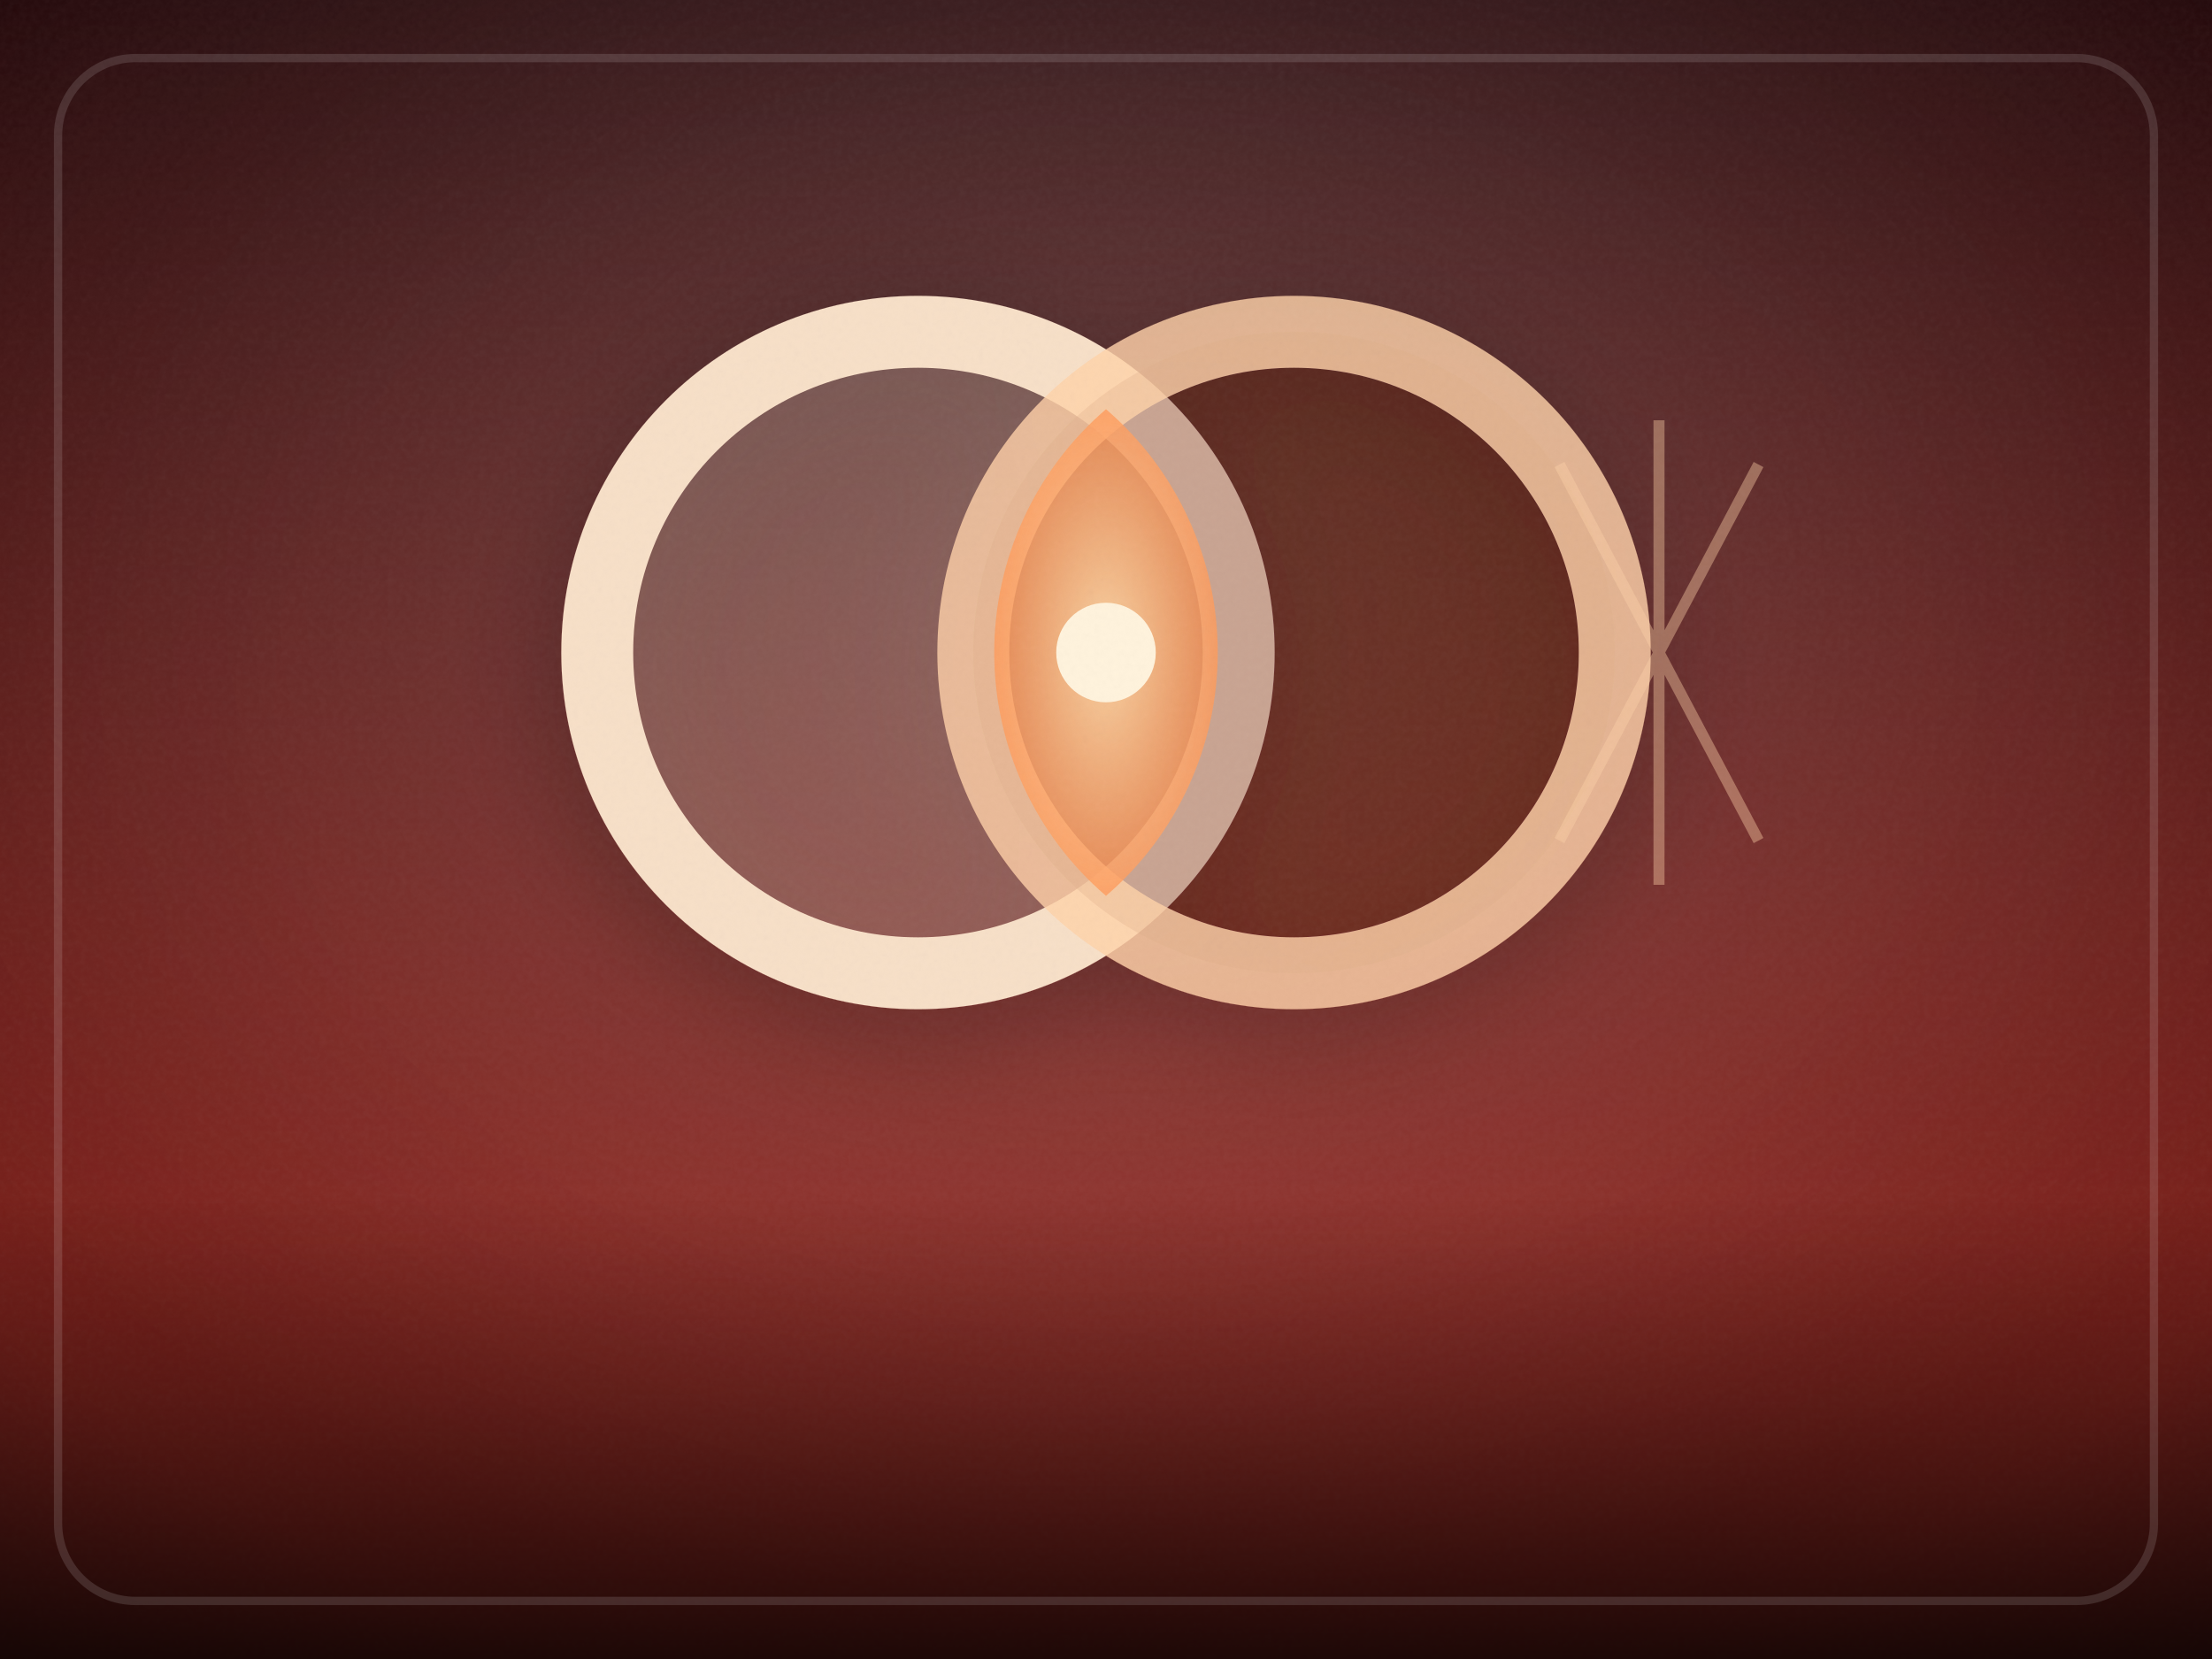
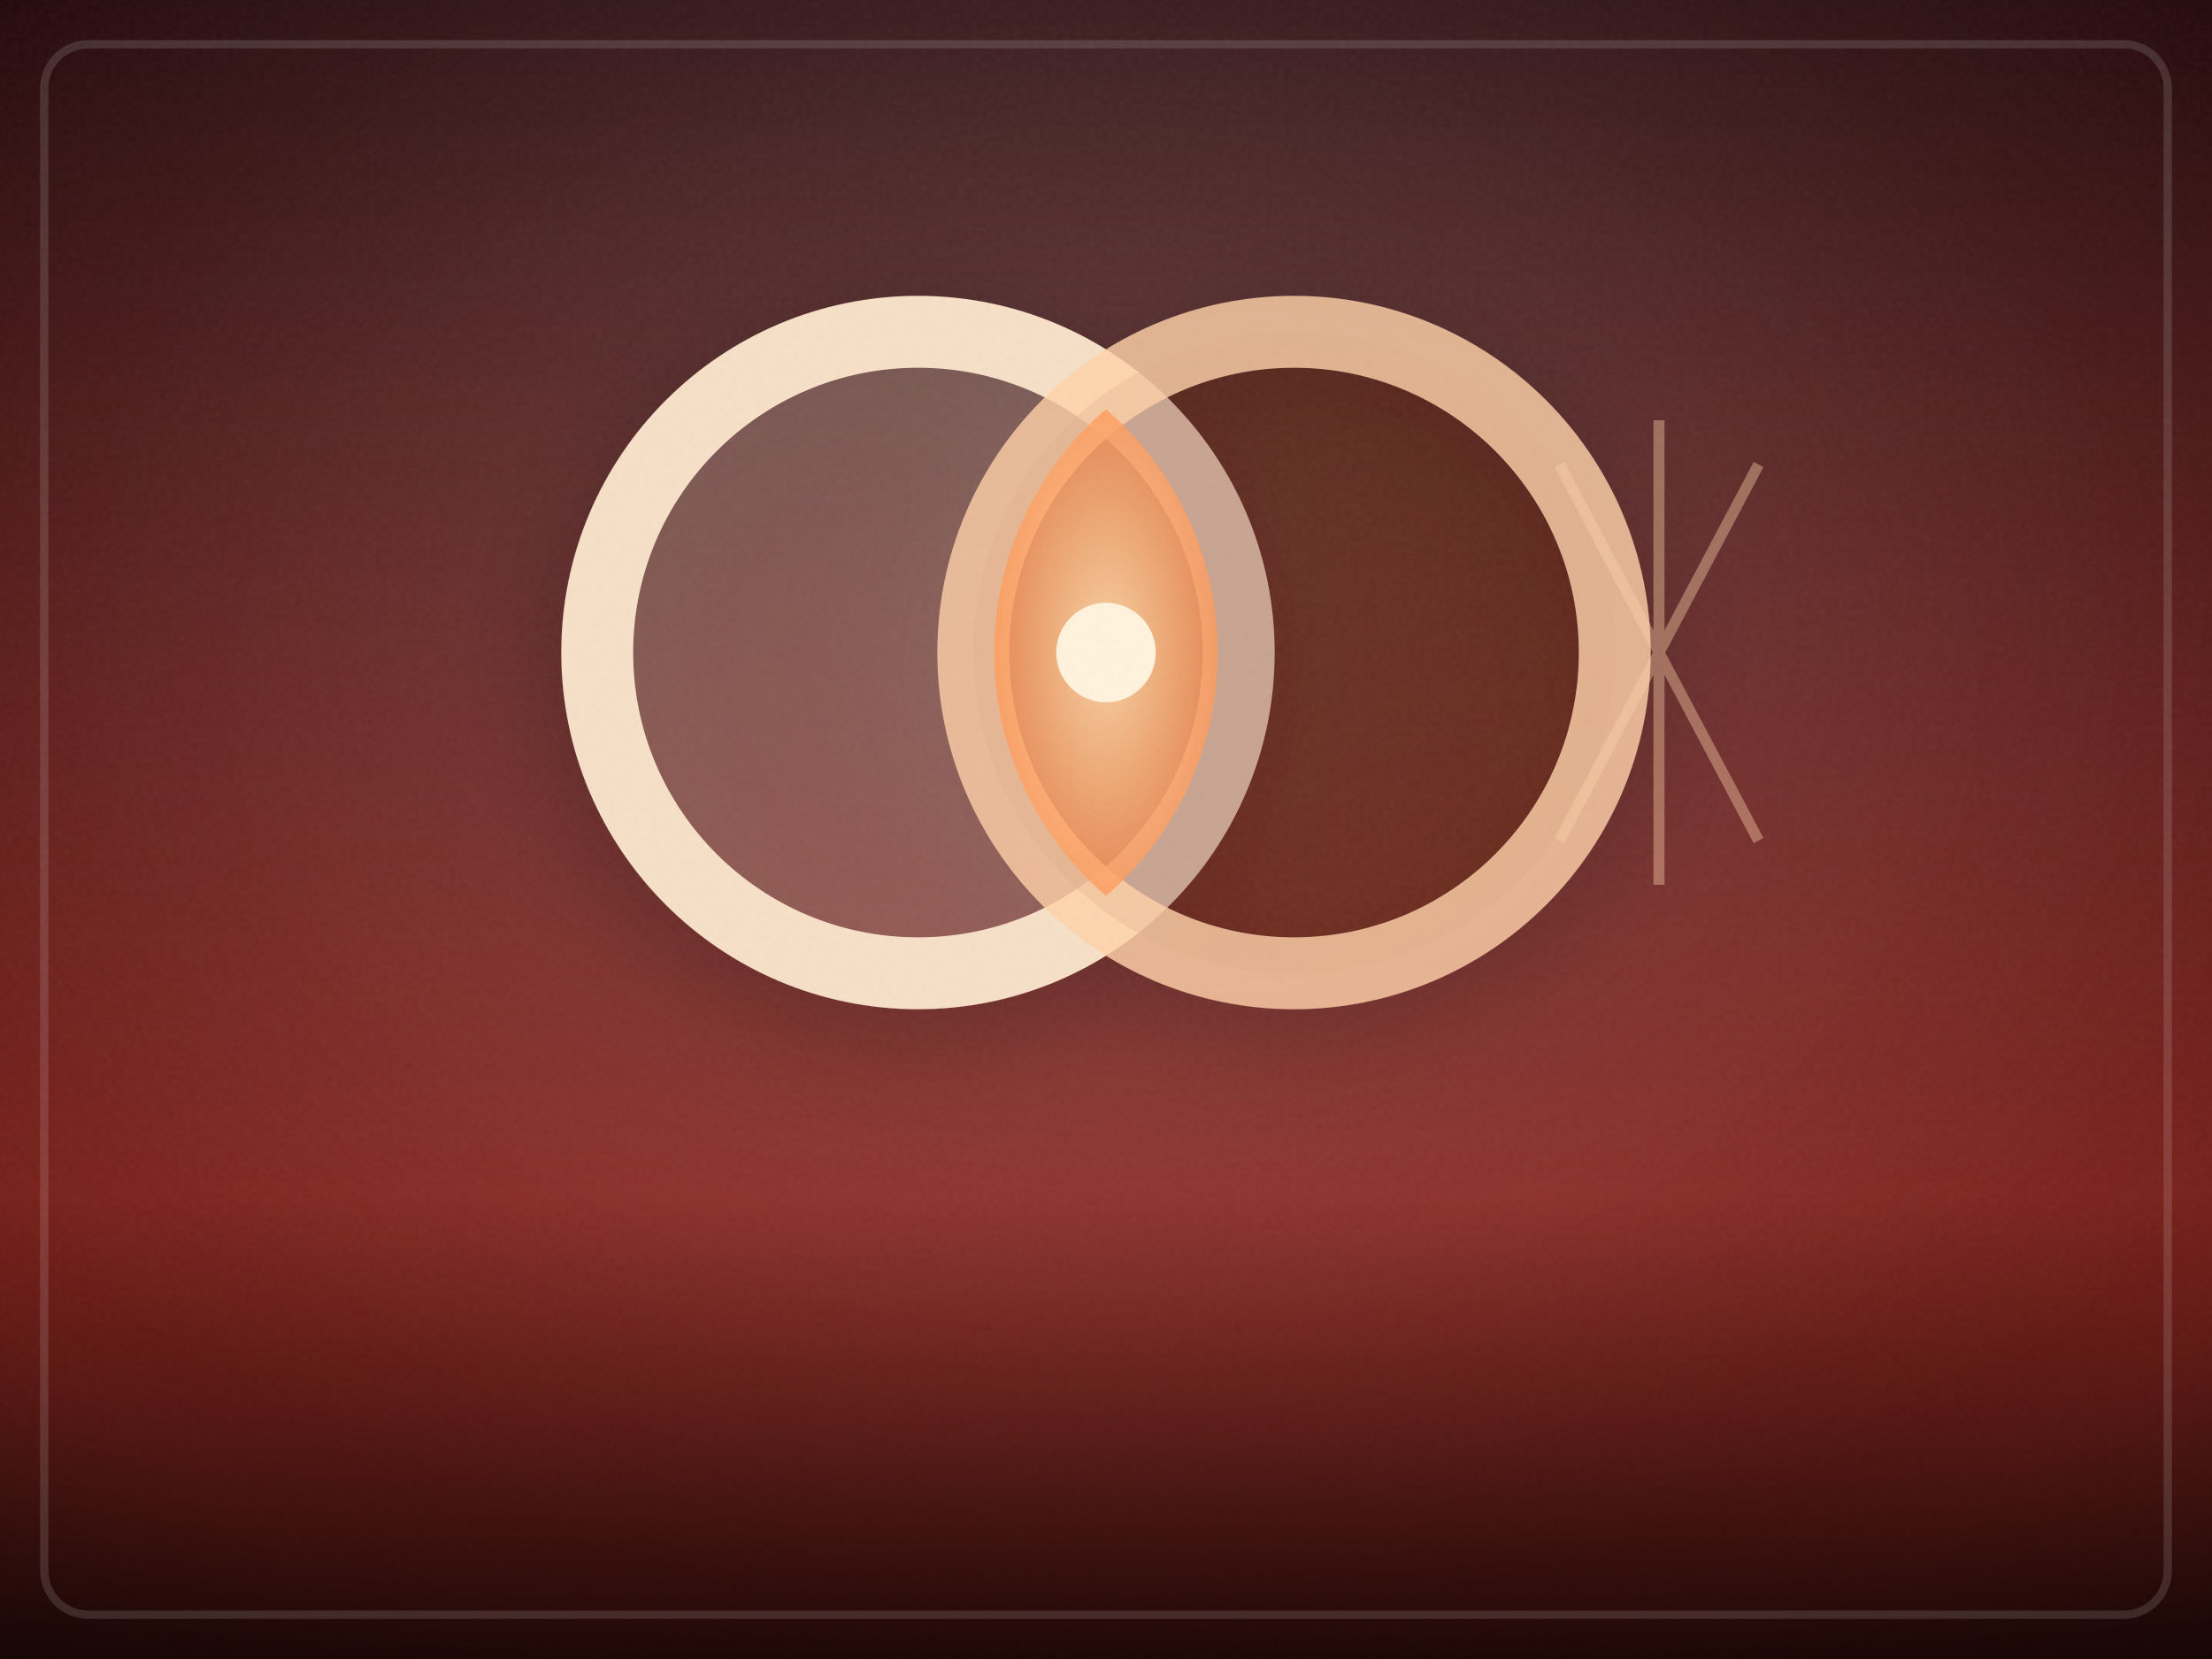
<svg xmlns="http://www.w3.org/2000/svg" viewBox="0 0 400 300" role="img" aria-label="TRUST 封面">
  <defs>
    <linearGradient id="bg" x1="0" y1="0" x2="0" y2="1">
      <stop offset="0" stop-color="#2A0A0C" />
      <stop offset="1" stop-color="#A62B22" />
    </linearGradient>
    <radialGradient id="gl" cx="0.5" cy="0.36" r="0.62">
      <stop offset="0" stop-color="#fff" stop-opacity="0.2" />
      <stop offset="1" stop-color="#fff" stop-opacity="0" />
    </radialGradient>
    <radialGradient id="vg" cx="0.5" cy="0.42" r="0.8">
      <stop offset="0.45" stop-color="#000" stop-opacity="0" />
      <stop offset="0.78" stop-color="#000" stop-opacity="0.12" />
      <stop offset="1" stop-color="#000" stop-opacity="0.4" />
    </radialGradient>
    <linearGradient id="sc" x1="0" y1="0" x2="0" y2="1">
      <stop offset="0" stop-color="#000" stop-opacity="0" />
      <stop offset="0.45" stop-color="#000" stop-opacity="0.34" />
      <stop offset="1" stop-color="#000" stop-opacity="0.8" />
    </linearGradient>
    <filter id="nz" x="0" y="0" width="100%" height="100%">
      <feTurbulence type="fractalNoise" baseFrequency="0.9" numOctaves="3" stitchTiles="stitch" />
      <feColorMatrix type="saturate" values="0" />
    </filter>
    <radialGradient id="lens" cx="0.5" cy="0.5" r="0.5">
      <stop offset="0" stop-color="#FFD9A8" stop-opacity="0.95" />
      <stop offset="1" stop-color="#FF9A5A" stop-opacity="0.8" />
    </radialGradient>
    <filter id="sh" x="-50%" y="-50%" width="200%" height="200%">
      <feDropShadow dx="0" dy="4" stdDeviation="10" flood-color="#000" flood-opacity="0.3" />
    </filter>
  </defs>
  <rect width="400" height="300" fill="url(#bg)" />
  <rect width="400" height="300" fill="url(#gl)" />
  <g filter="url(#sh)">
    <circle cx="166" cy="118" r="58" fill="#F5E3D0" opacity="0.16" />
    <circle cx="166" cy="118" r="58" fill="none" stroke="#F7DFC7" stroke-width="13" />
    <circle cx="234" cy="118" r="58" fill="#5A1410" opacity="0.3" />
    <circle cx="234" cy="118" r="58" fill="none" stroke="#FFD2A8" stroke-width="13" opacity="0.8" />
  </g>
  <path d="M200 74 a58 58 0 0 1 0 88 a58 58 0 0 1 0 -88" fill="url(#lens)" />
  <circle cx="200" cy="118" r="9" fill="#FFF3DC" />
  <g opacity="0.4" stroke="#FFD2A8" stroke-width="2" fill="none">
    <path d="M300 76 l0 84 M282 84 l36 68 M282 152 l36 -68" />
  </g>
  <rect width="400" height="300" fill="url(#vg)" />
  <rect width="400" height="300" filter="url(#nz)" opacity="0.05" style="mix-blend-mode:normal" />
  <rect y="216" width="400" height="84" fill="url(#sc)" />
-   <rect x="10.5" y="10.5" width="379" height="279" rx="14" fill="none" stroke="#fff" stroke-opacity="0.13" stroke-width="1.5" />
+   <rect x="8" y="8" width="384" height="284" rx="8" fill="none" stroke="#fff" stroke-opacity="0.13" stroke-width="1.5" />
</svg>
